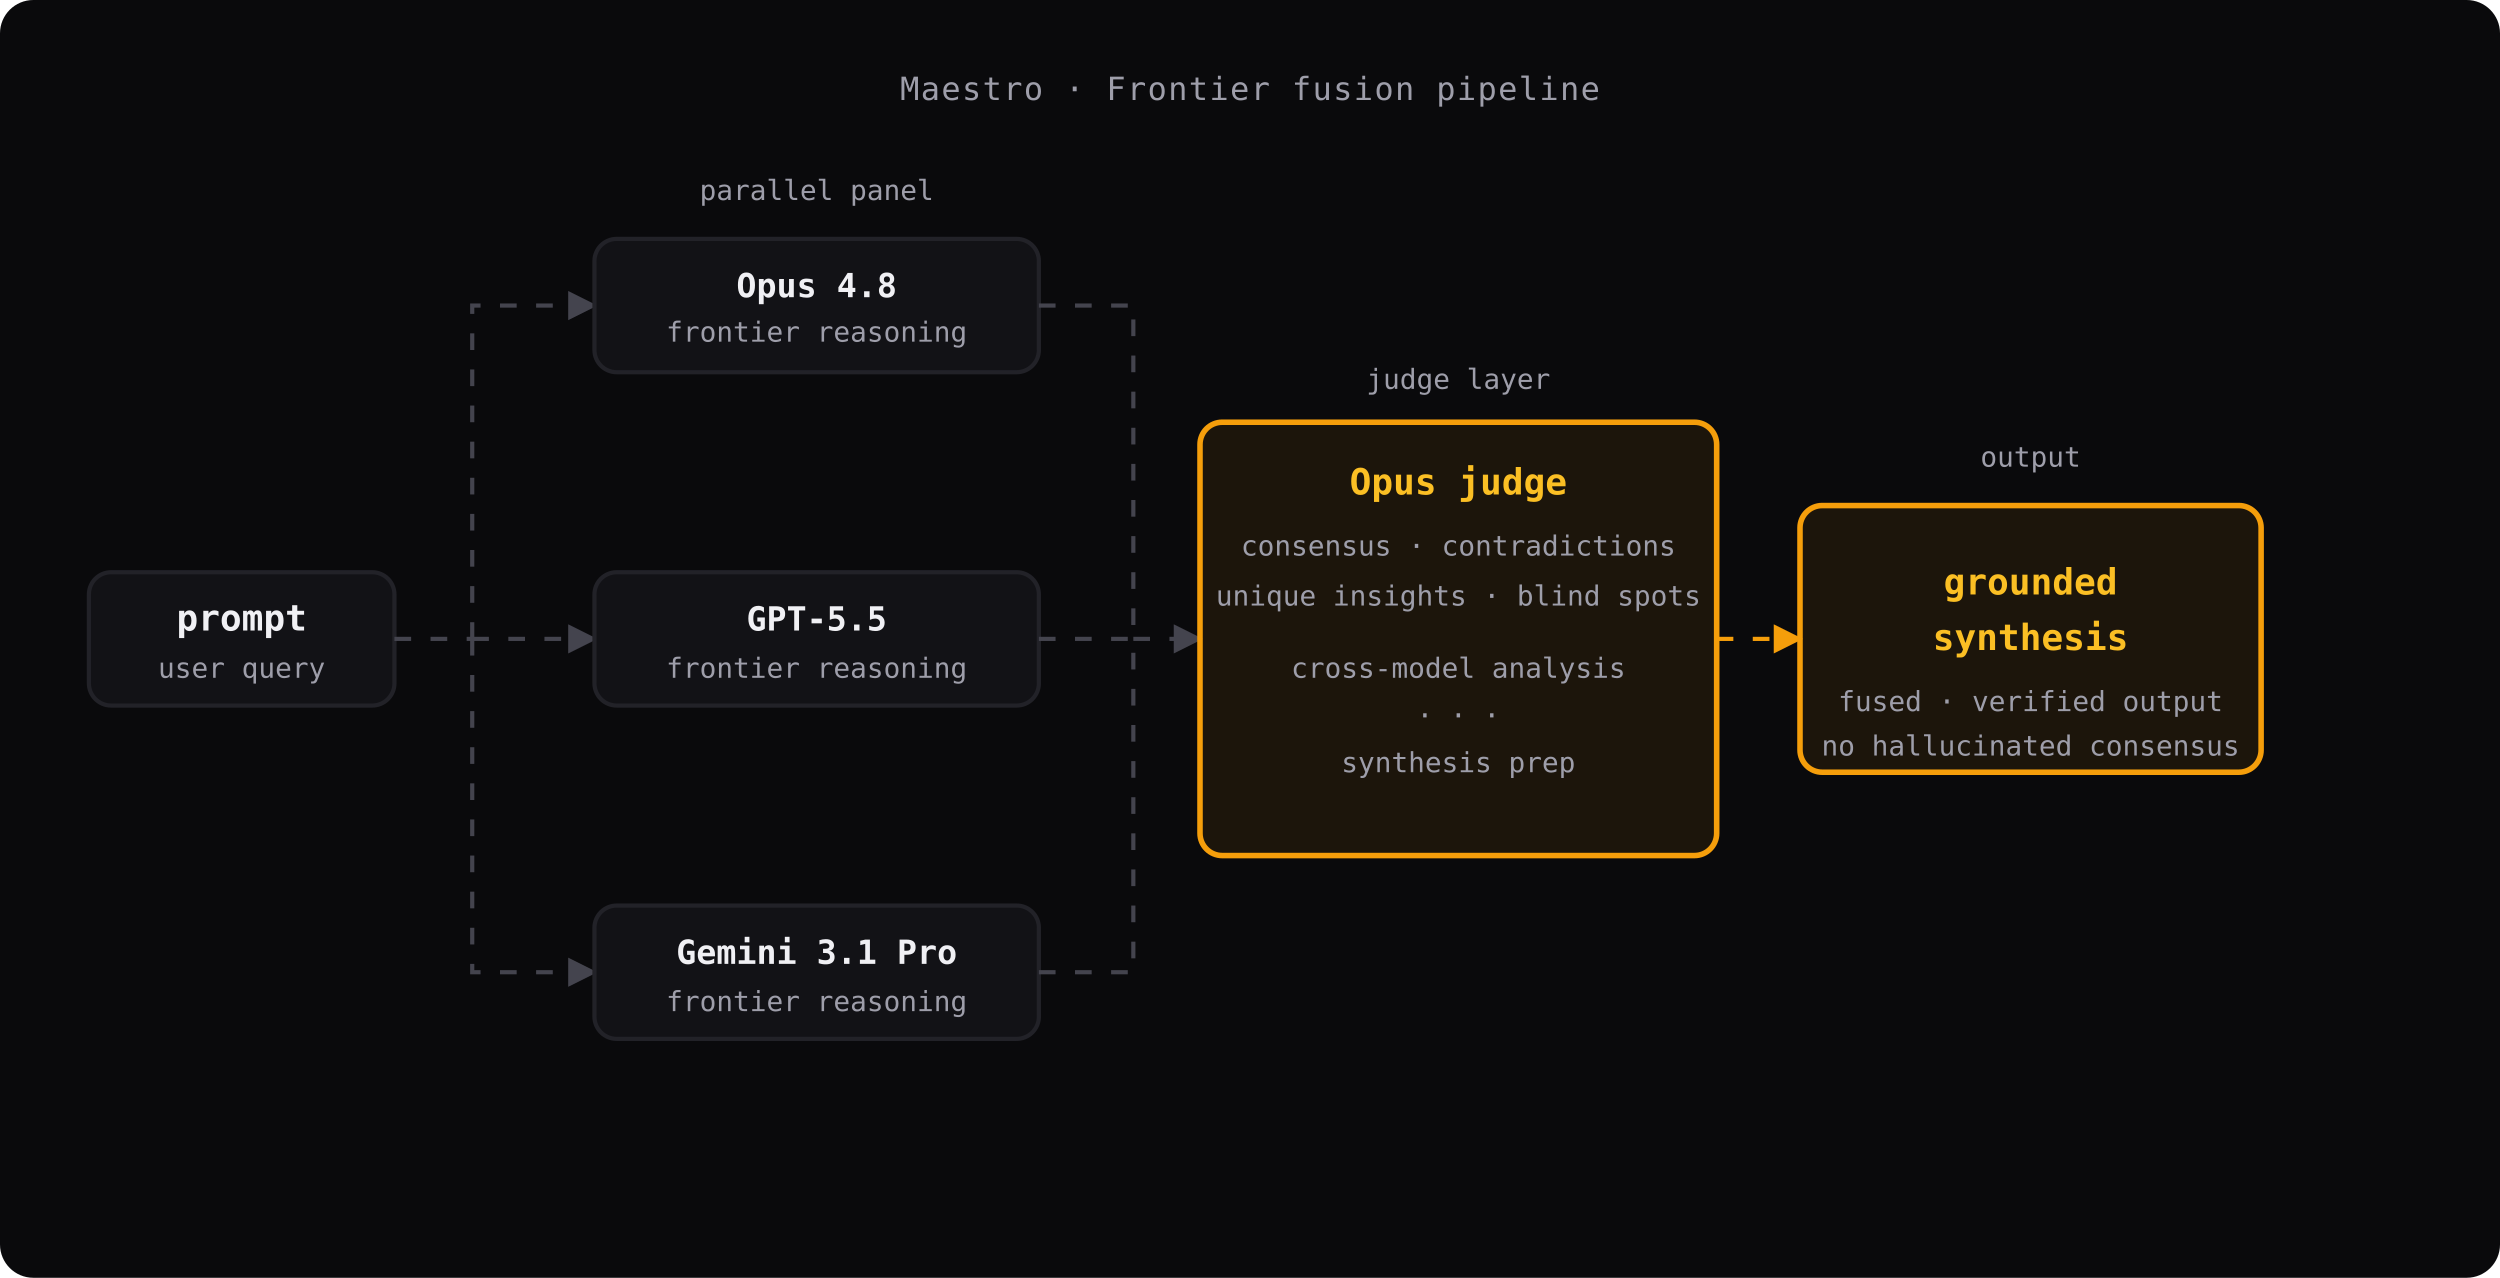
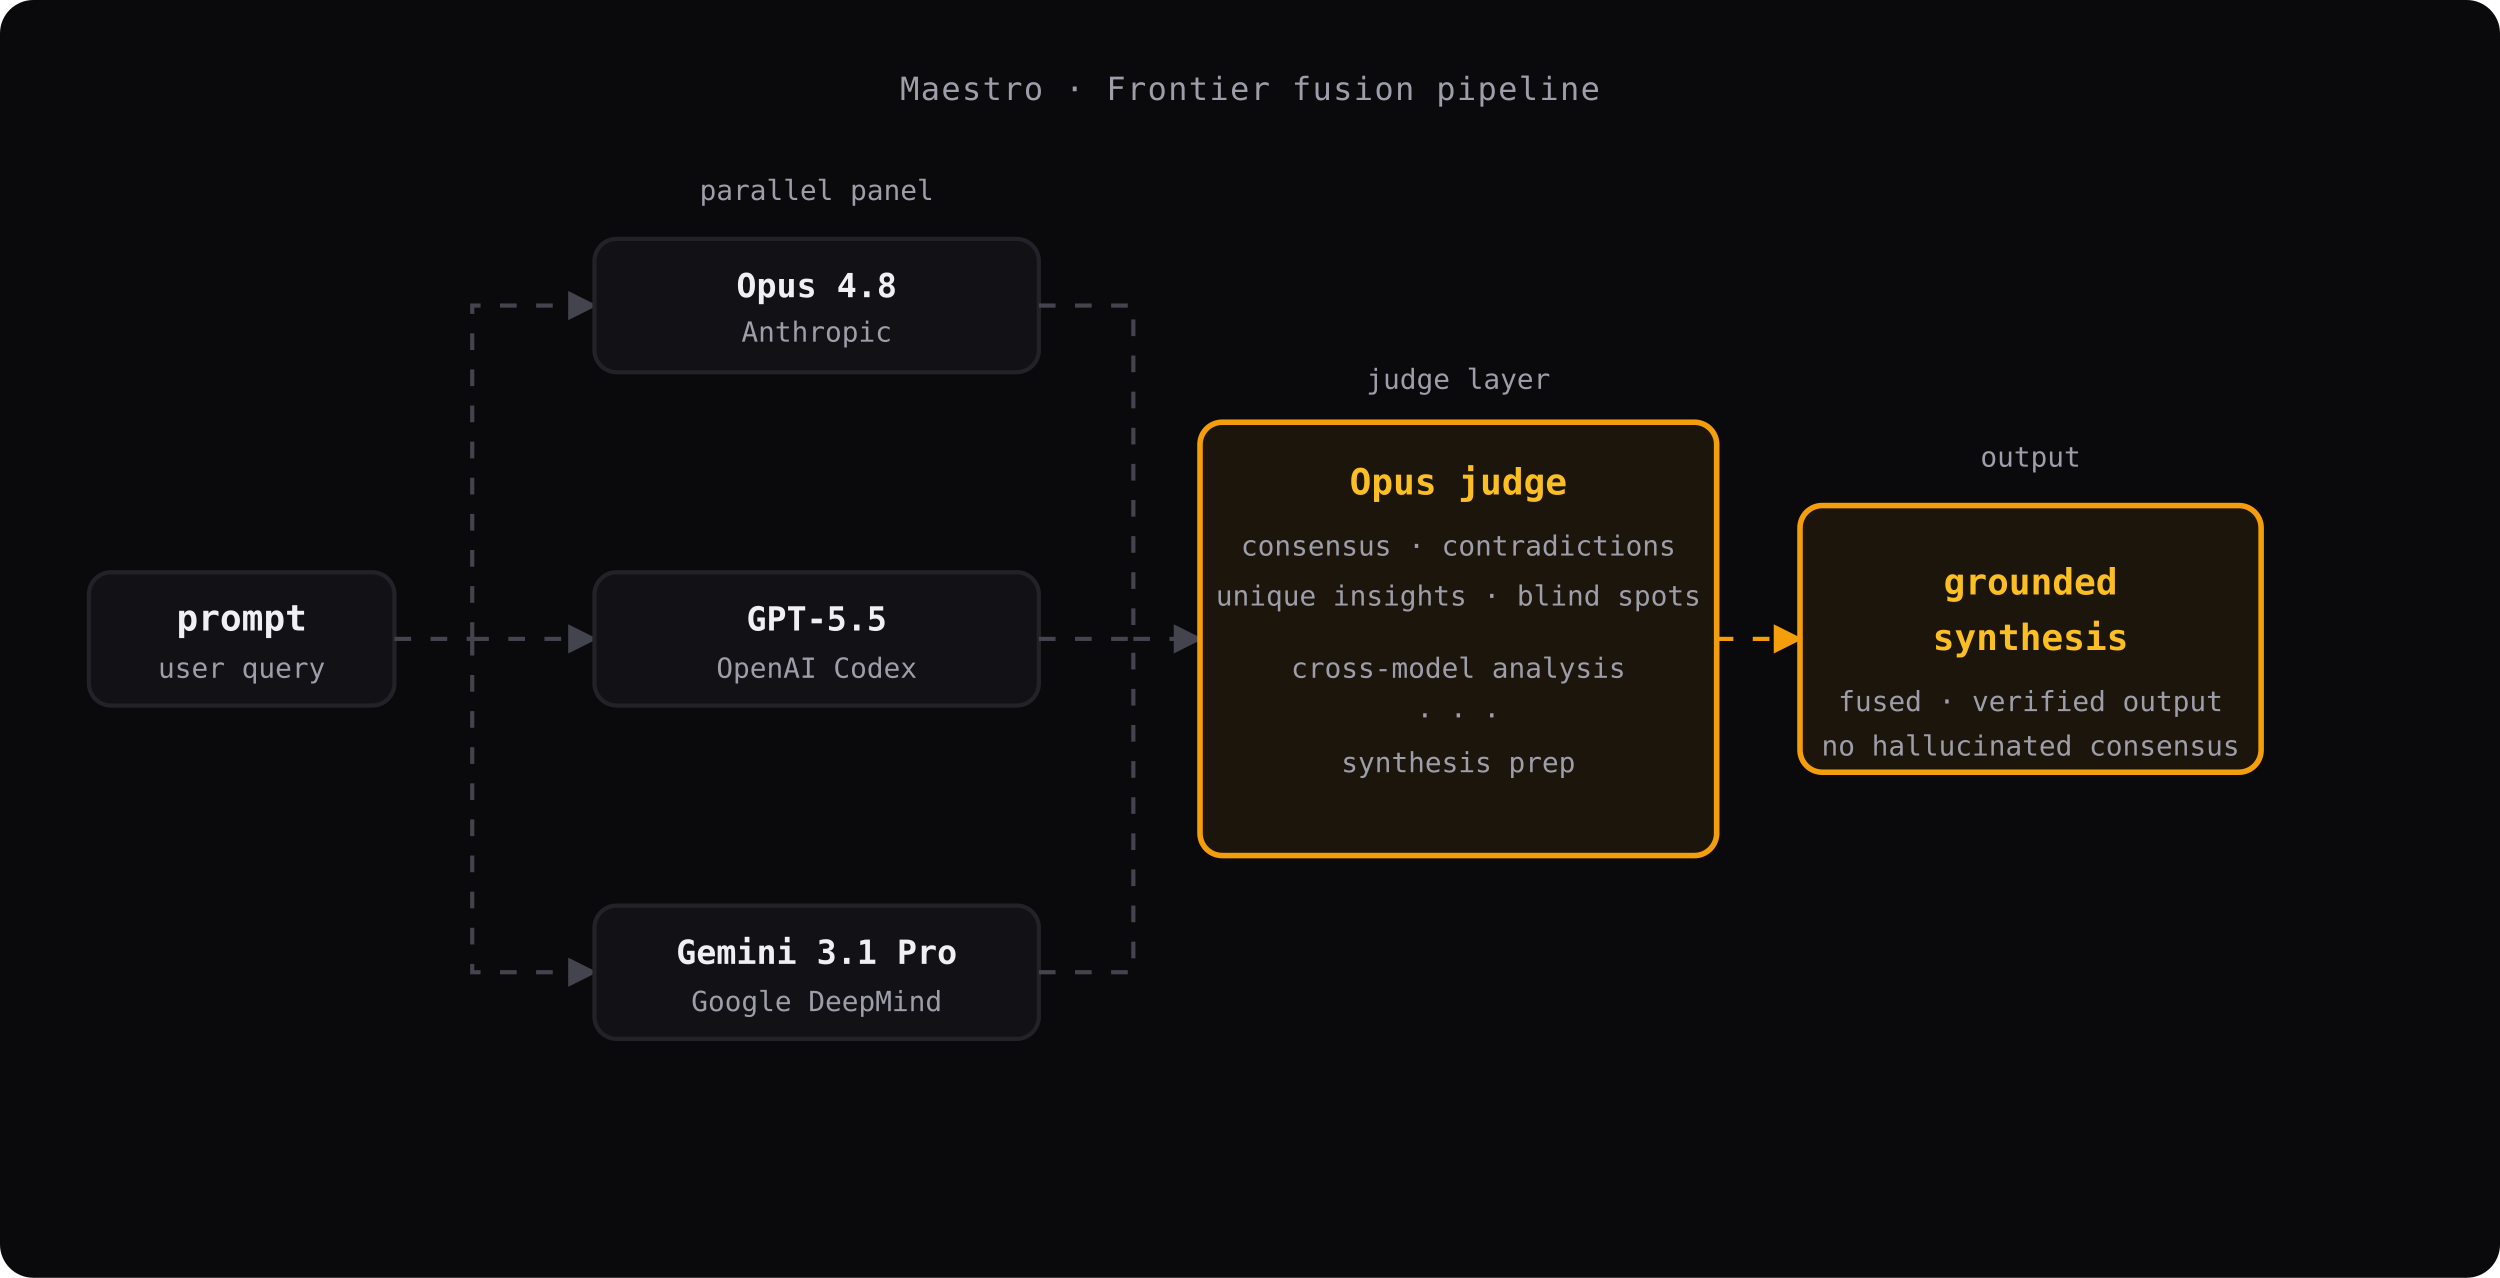
<svg xmlns="http://www.w3.org/2000/svg" viewBox="0 0 900 460" role="img" aria-labelledby="t d">
  <style>
    .bg   { fill: #0a0a0c; }
    .node { fill: #121216; stroke: #222228; stroke-width: 1.5; }
    .panel{ fill: #121216; stroke: #222228; stroke-width: 1.5; }
    .judge{ fill: rgb(245 158 11 / 0.08); stroke: #f59e0b; stroke-width: 2; }
    .synth{ fill: rgb(245 158 11 / 0.08); stroke: #f59e0b; stroke-width: 2; }
    .lbl  { font: 600 13px ui-monospace, SFMono-Regular, Consolas, monospace; fill: #f0f0f4; }
    .mdl  { font: 600 12px ui-monospace, SFMono-Regular, Consolas, monospace; fill: #f0f0f4; }
    .sub  { font: 400 10px ui-monospace, SFMono-Regular, Consolas, monospace; fill: #9e9eaa; }
    .edge { stroke: #44444e; stroke-width: 1.5; fill: none; }
    .flow { stroke-dasharray: 6 7; animation: dash 1.6s linear infinite; }
    .acc  { stroke: #f59e0b; }
    .acct { fill: #fbbf24; }
    @keyframes dash { to { stroke-dashoffset: -26; } }
    @media (prefers-reduced-motion: reduce) { .flow { animation: none; } }
  </style>
  <defs>
    <marker id="a" viewBox="0 0 10 10" refX="9" refY="5" markerWidth="7" markerHeight="7" orient="auto-start-reverse">
      <path d="M0 0 L10 5 L0 10 z" fill="#44444e" />
    </marker>
    <marker id="b" viewBox="0 0 10 10" refX="9" refY="5" markerWidth="7" markerHeight="7" orient="auto-start-reverse">
      <path d="M0 0 L10 5 L0 10 z" fill="#f59e0b" />
    </marker>
  </defs>
  <rect class="bg" width="900" height="460" rx="12" />
  <rect class="node" x="32" y="206" width="110" height="48" rx="8" />
  <text class="lbl" x="87" y="227" text-anchor="middle">prompt</text>
  <text class="sub" x="87" y="244" text-anchor="middle">user query</text>
  <path class="edge flow" d="M142 230 H170" />
  <path class="edge flow" d="M170 230 V110 H214" marker-end="url(#a)" />
  <path class="edge flow" d="M170 230 H214" marker-end="url(#a)" />
  <path class="edge flow" d="M170 230 V350 H214" marker-end="url(#a)" />
  <rect class="panel" x="214" y="86" width="160" height="48" rx="8" />
  <text class="mdl" x="294" y="107" text-anchor="middle">Opus 4.8</text>
-   <text class="sub" x="294" y="123" text-anchor="middle">frontier reasoning</text>
+   <text class="sub" x="294" y="123" text-anchor="middle">Anthropic</text>
  <rect class="panel" x="214" y="206" width="160" height="48" rx="8" />
  <text class="mdl" x="294" y="227" text-anchor="middle">GPT-5.5</text>
-   <text class="sub" x="294" y="244" text-anchor="middle">frontier reasoning</text>
+   <text class="sub" x="294" y="244" text-anchor="middle">OpenAI Codex</text>
  <rect class="panel" x="214" y="326" width="160" height="48" rx="8" />
  <text class="mdl" x="294" y="347" text-anchor="middle">Gemini 3.1 Pro</text>
-   <text class="sub" x="294" y="364" text-anchor="middle">frontier reasoning</text>
+   <text class="sub" x="294" y="364" text-anchor="middle">Google DeepMind</text>
  <path class="edge flow" d="M374 110 H408 V230" />
  <path class="edge flow" d="M374 230 H408" />
  <path class="edge flow" d="M374 350 H408 V230" />
  <path class="edge flow" d="M408 230 H432" marker-end="url(#a)" />
  <rect class="judge" x="432" y="152" width="186" height="156" rx="8" />
  <text class="lbl acct" x="525" y="178" text-anchor="middle">Opus judge</text>
  <text class="sub" x="525" y="200" text-anchor="middle">consensus · contradictions</text>
  <text class="sub" x="525" y="218" text-anchor="middle">unique insights · blind spots</text>
  <text class="sub" x="525" y="244" text-anchor="middle">cross-model analysis</text>
  <text class="sub" x="525" y="261" text-anchor="middle">·  ·  ·</text>
  <text class="sub" x="525" y="278" text-anchor="middle" style="fill:#9e9eaa;">synthesis prep</text>
  <path class="edge flow acc" d="M618 230 H648" marker-end="url(#b)" />
  <rect class="synth" x="648" y="182" width="166" height="96" rx="8" />
  <text class="lbl acct" x="731" y="214" text-anchor="middle">grounded</text>
  <text class="lbl acct" x="731" y="234" text-anchor="middle">synthesis</text>
  <text class="sub" x="731" y="256" text-anchor="middle">fused · verified output</text>
  <text class="sub" x="731" y="272" text-anchor="middle">no hallucinated consensus</text>
  <text class="sub" x="450" y="36" text-anchor="middle" style="font-size:11.5px; fill:#9e9eaa; letter-spacing:0.5px;">Maestro · Frontier fusion pipeline</text>
  <text class="sub" x="294" y="72" text-anchor="middle">parallel panel</text>
  <text class="sub" x="525" y="140" text-anchor="middle">judge layer</text>
  <text class="sub" x="731" y="168" text-anchor="middle">output</text>
</svg>
